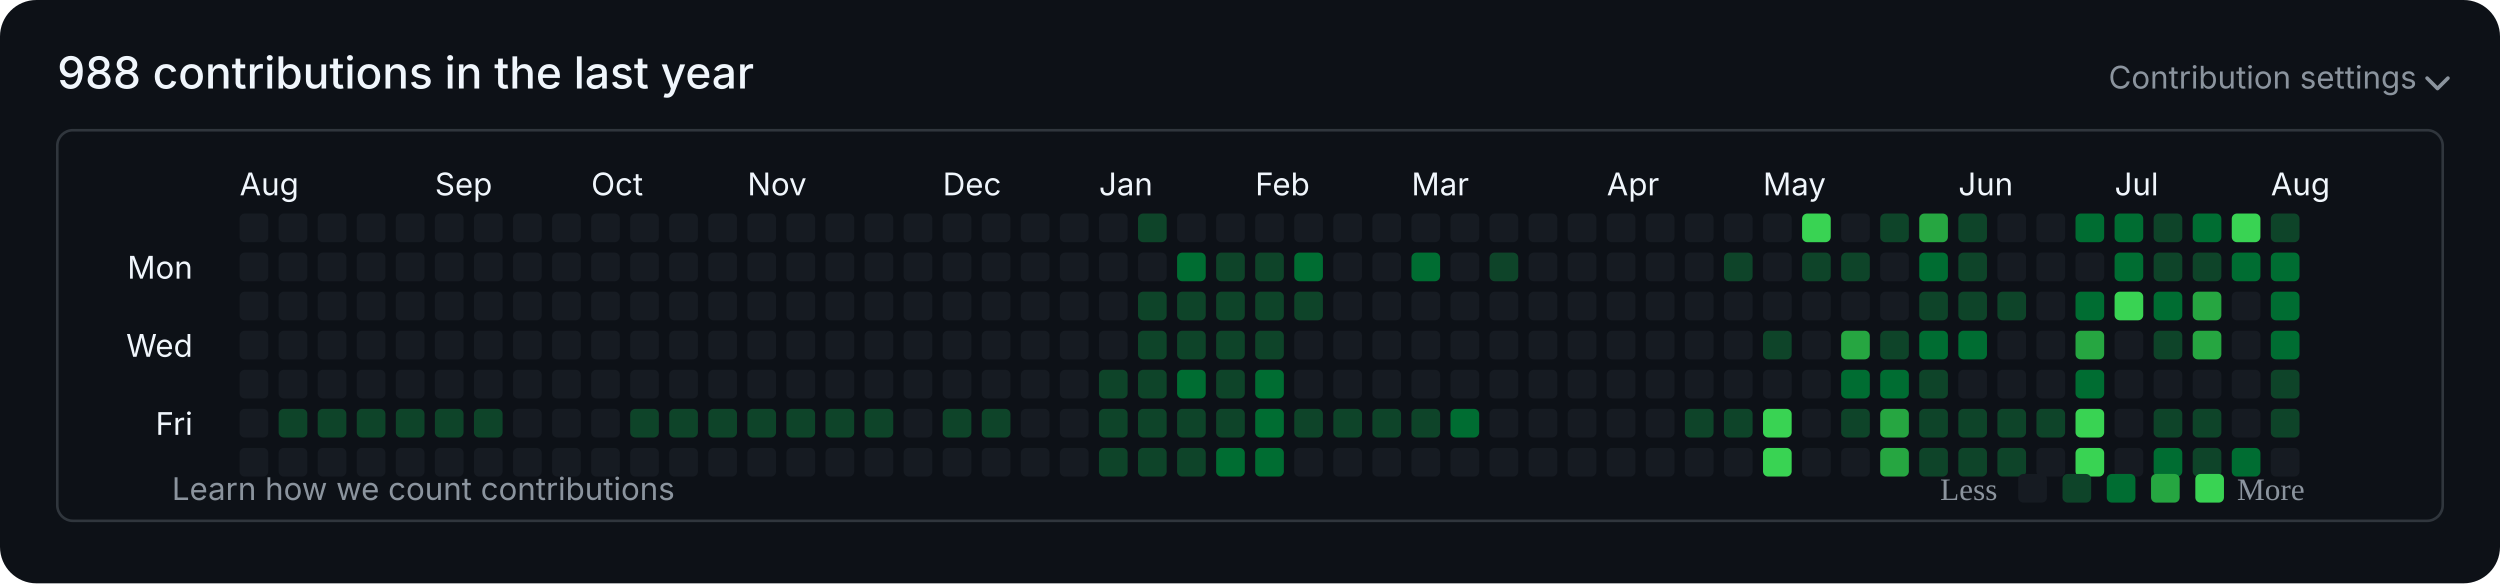
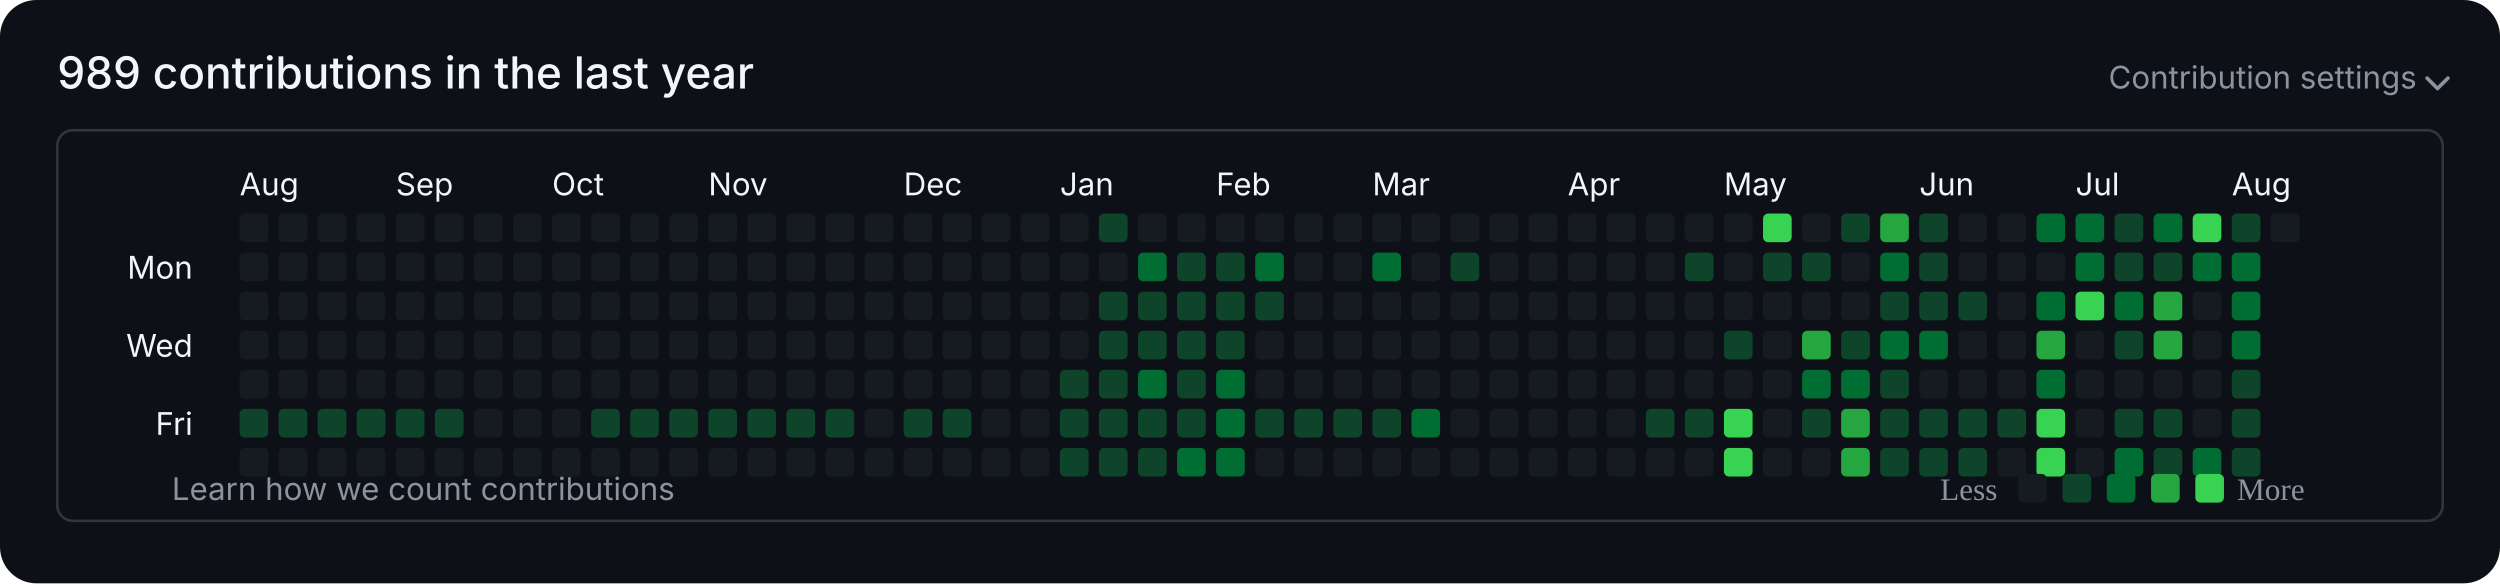
<svg xmlns="http://www.w3.org/2000/svg" width="1200" height="280" viewBox="0 0 960 224" fill="none" role="img" aria-label="AleksZyro GitHub contribution calendar">
  <style>
    .title { font: 500 17px -apple-system, BlinkMacSystemFont, 'Segoe UI', sans-serif; fill: #f0f6fc; }
    .month-label, .weekday-label, .legend, .hint { font: 400 12px -apple-system, BlinkMacSystemFont, 'Segoe UI', sans-serif; fill: #f0f6fc; }
    .hint, .legend-muted { fill: #8b949e; }
    .day-cell { shape-rendering: geometricPrecision; }
  </style>
  <rect width="960" height="224" rx="14" fill="#0d1117" />
-   <text x="22" y="34" class="title">988 contributions in the last year</text>
+   <text x="22" y="34" class="title">989 contributions in the last year</text>
  <text x="928" y="34" class="hint" text-anchor="end">Contribution settings</text>
  <path d="M 932 30 l 4 4 l 4 -4" stroke="#8b949e" stroke-width="1.4" fill="none" stroke-linecap="round" stroke-linejoin="round" />
  <rect x="22" y="50" width="916" height="150" rx="6" fill="none" stroke="#30363d" />
  <text x="92" y="75" class="month-label">Aug</text>
-   <text x="167" y="75" class="month-label">Sep</text>
-   <text x="227" y="75" class="month-label">Oct</text>
-   <text x="287" y="75" class="month-label">Nov</text>
-   <text x="362" y="75" class="month-label">Dec</text>
-   <text x="422" y="75" class="month-label">Jan</text>
-   <text x="482" y="75" class="month-label">Feb</text>
-   <text x="542" y="75" class="month-label">Mar</text>
-   <text x="617" y="75" class="month-label">Apr</text>
-   <text x="677" y="75" class="month-label">May</text>
-   <text x="752" y="75" class="month-label">Jun</text>
-   <text x="812" y="75" class="month-label">Jul</text>
-   <text x="872" y="75" class="month-label">Aug</text>
+   <text x="152" y="75" class="month-label">Sep</text>
+   <text x="212" y="75" class="month-label">Oct</text>
+   <text x="272" y="75" class="month-label">Nov</text>
+   <text x="347" y="75" class="month-label">Dec</text>
+   <text x="407" y="75" class="month-label">Jan</text>
+   <text x="467" y="75" class="month-label">Feb</text>
+   <text x="527" y="75" class="month-label">Mar</text>
+   <text x="602" y="75" class="month-label">Apr</text>
+   <text x="662" y="75" class="month-label">May</text>
+   <text x="737" y="75" class="month-label">Jun</text>
+   <text x="797" y="75" class="month-label">Jul</text>
+   <text x="857" y="75" class="month-label">Aug</text>
  <text x="74" y="107" class="weekday-label" text-anchor="end">Mon</text>
  <text x="74" y="137" class="weekday-label" text-anchor="end">Wed</text>
  <text x="74" y="167" class="weekday-label" text-anchor="end">Fri</text>
  <rect class="day-cell" x="92" y="82" width="11" height="11" rx="2" fill="#161b22" />
  <rect class="day-cell" x="92" y="97" width="11" height="11" rx="2" fill="#161b22" />
  <rect class="day-cell" x="92" y="112" width="11" height="11" rx="2" fill="#161b22" />
  <rect class="day-cell" x="92" y="127" width="11" height="11" rx="2" fill="#161b22" />
  <rect class="day-cell" x="92" y="142" width="11" height="11" rx="2" fill="#161b22" />
-   <rect class="day-cell" x="92" y="157" width="11" height="11" rx="2" fill="#161b22" />
+   <rect class="day-cell" x="92" y="157" width="11" height="11" rx="2" fill="#0e4429" />
  <rect class="day-cell" x="92" y="172" width="11" height="11" rx="2" fill="#161b22" />
  <rect class="day-cell" x="107" y="82" width="11" height="11" rx="2" fill="#161b22" />
  <rect class="day-cell" x="107" y="97" width="11" height="11" rx="2" fill="#161b22" />
  <rect class="day-cell" x="107" y="112" width="11" height="11" rx="2" fill="#161b22" />
  <rect class="day-cell" x="107" y="127" width="11" height="11" rx="2" fill="#161b22" />
  <rect class="day-cell" x="107" y="142" width="11" height="11" rx="2" fill="#161b22" />
  <rect class="day-cell" x="107" y="157" width="11" height="11" rx="2" fill="#0e4429" />
  <rect class="day-cell" x="107" y="172" width="11" height="11" rx="2" fill="#161b22" />
  <rect class="day-cell" x="122" y="82" width="11" height="11" rx="2" fill="#161b22" />
  <rect class="day-cell" x="122" y="97" width="11" height="11" rx="2" fill="#161b22" />
  <rect class="day-cell" x="122" y="112" width="11" height="11" rx="2" fill="#161b22" />
  <rect class="day-cell" x="122" y="127" width="11" height="11" rx="2" fill="#161b22" />
  <rect class="day-cell" x="122" y="142" width="11" height="11" rx="2" fill="#161b22" />
  <rect class="day-cell" x="122" y="157" width="11" height="11" rx="2" fill="#0e4429" />
  <rect class="day-cell" x="122" y="172" width="11" height="11" rx="2" fill="#161b22" />
  <rect class="day-cell" x="137" y="82" width="11" height="11" rx="2" fill="#161b22" />
  <rect class="day-cell" x="137" y="97" width="11" height="11" rx="2" fill="#161b22" />
  <rect class="day-cell" x="137" y="112" width="11" height="11" rx="2" fill="#161b22" />
  <rect class="day-cell" x="137" y="127" width="11" height="11" rx="2" fill="#161b22" />
  <rect class="day-cell" x="137" y="142" width="11" height="11" rx="2" fill="#161b22" />
  <rect class="day-cell" x="137" y="157" width="11" height="11" rx="2" fill="#0e4429" />
  <rect class="day-cell" x="137" y="172" width="11" height="11" rx="2" fill="#161b22" />
  <rect class="day-cell" x="152" y="82" width="11" height="11" rx="2" fill="#161b22" />
  <rect class="day-cell" x="152" y="97" width="11" height="11" rx="2" fill="#161b22" />
  <rect class="day-cell" x="152" y="112" width="11" height="11" rx="2" fill="#161b22" />
  <rect class="day-cell" x="152" y="127" width="11" height="11" rx="2" fill="#161b22" />
  <rect class="day-cell" x="152" y="142" width="11" height="11" rx="2" fill="#161b22" />
  <rect class="day-cell" x="152" y="157" width="11" height="11" rx="2" fill="#0e4429" />
  <rect class="day-cell" x="152" y="172" width="11" height="11" rx="2" fill="#161b22" />
  <rect class="day-cell" x="167" y="82" width="11" height="11" rx="2" fill="#161b22" />
  <rect class="day-cell" x="167" y="97" width="11" height="11" rx="2" fill="#161b22" />
  <rect class="day-cell" x="167" y="112" width="11" height="11" rx="2" fill="#161b22" />
  <rect class="day-cell" x="167" y="127" width="11" height="11" rx="2" fill="#161b22" />
  <rect class="day-cell" x="167" y="142" width="11" height="11" rx="2" fill="#161b22" />
  <rect class="day-cell" x="167" y="157" width="11" height="11" rx="2" fill="#0e4429" />
  <rect class="day-cell" x="167" y="172" width="11" height="11" rx="2" fill="#161b22" />
  <rect class="day-cell" x="182" y="82" width="11" height="11" rx="2" fill="#161b22" />
  <rect class="day-cell" x="182" y="97" width="11" height="11" rx="2" fill="#161b22" />
  <rect class="day-cell" x="182" y="112" width="11" height="11" rx="2" fill="#161b22" />
  <rect class="day-cell" x="182" y="127" width="11" height="11" rx="2" fill="#161b22" />
  <rect class="day-cell" x="182" y="142" width="11" height="11" rx="2" fill="#161b22" />
-   <rect class="day-cell" x="182" y="157" width="11" height="11" rx="2" fill="#0e4429" />
+   <rect class="day-cell" x="182" y="157" width="11" height="11" rx="2" fill="#161b22" />
  <rect class="day-cell" x="182" y="172" width="11" height="11" rx="2" fill="#161b22" />
  <rect class="day-cell" x="197" y="82" width="11" height="11" rx="2" fill="#161b22" />
  <rect class="day-cell" x="197" y="97" width="11" height="11" rx="2" fill="#161b22" />
  <rect class="day-cell" x="197" y="112" width="11" height="11" rx="2" fill="#161b22" />
  <rect class="day-cell" x="197" y="127" width="11" height="11" rx="2" fill="#161b22" />
  <rect class="day-cell" x="197" y="142" width="11" height="11" rx="2" fill="#161b22" />
  <rect class="day-cell" x="197" y="157" width="11" height="11" rx="2" fill="#161b22" />
  <rect class="day-cell" x="197" y="172" width="11" height="11" rx="2" fill="#161b22" />
  <rect class="day-cell" x="212" y="82" width="11" height="11" rx="2" fill="#161b22" />
  <rect class="day-cell" x="212" y="97" width="11" height="11" rx="2" fill="#161b22" />
  <rect class="day-cell" x="212" y="112" width="11" height="11" rx="2" fill="#161b22" />
  <rect class="day-cell" x="212" y="127" width="11" height="11" rx="2" fill="#161b22" />
  <rect class="day-cell" x="212" y="142" width="11" height="11" rx="2" fill="#161b22" />
  <rect class="day-cell" x="212" y="157" width="11" height="11" rx="2" fill="#161b22" />
  <rect class="day-cell" x="212" y="172" width="11" height="11" rx="2" fill="#161b22" />
  <rect class="day-cell" x="227" y="82" width="11" height="11" rx="2" fill="#161b22" />
  <rect class="day-cell" x="227" y="97" width="11" height="11" rx="2" fill="#161b22" />
  <rect class="day-cell" x="227" y="112" width="11" height="11" rx="2" fill="#161b22" />
  <rect class="day-cell" x="227" y="127" width="11" height="11" rx="2" fill="#161b22" />
  <rect class="day-cell" x="227" y="142" width="11" height="11" rx="2" fill="#161b22" />
-   <rect class="day-cell" x="227" y="157" width="11" height="11" rx="2" fill="#161b22" />
+   <rect class="day-cell" x="227" y="157" width="11" height="11" rx="2" fill="#0e4429" />
  <rect class="day-cell" x="227" y="172" width="11" height="11" rx="2" fill="#161b22" />
  <rect class="day-cell" x="242" y="82" width="11" height="11" rx="2" fill="#161b22" />
  <rect class="day-cell" x="242" y="97" width="11" height="11" rx="2" fill="#161b22" />
  <rect class="day-cell" x="242" y="112" width="11" height="11" rx="2" fill="#161b22" />
  <rect class="day-cell" x="242" y="127" width="11" height="11" rx="2" fill="#161b22" />
  <rect class="day-cell" x="242" y="142" width="11" height="11" rx="2" fill="#161b22" />
  <rect class="day-cell" x="242" y="157" width="11" height="11" rx="2" fill="#0e4429" />
  <rect class="day-cell" x="242" y="172" width="11" height="11" rx="2" fill="#161b22" />
  <rect class="day-cell" x="257" y="82" width="11" height="11" rx="2" fill="#161b22" />
  <rect class="day-cell" x="257" y="97" width="11" height="11" rx="2" fill="#161b22" />
  <rect class="day-cell" x="257" y="112" width="11" height="11" rx="2" fill="#161b22" />
  <rect class="day-cell" x="257" y="127" width="11" height="11" rx="2" fill="#161b22" />
  <rect class="day-cell" x="257" y="142" width="11" height="11" rx="2" fill="#161b22" />
  <rect class="day-cell" x="257" y="157" width="11" height="11" rx="2" fill="#0e4429" />
  <rect class="day-cell" x="257" y="172" width="11" height="11" rx="2" fill="#161b22" />
  <rect class="day-cell" x="272" y="82" width="11" height="11" rx="2" fill="#161b22" />
  <rect class="day-cell" x="272" y="97" width="11" height="11" rx="2" fill="#161b22" />
  <rect class="day-cell" x="272" y="112" width="11" height="11" rx="2" fill="#161b22" />
  <rect class="day-cell" x="272" y="127" width="11" height="11" rx="2" fill="#161b22" />
  <rect class="day-cell" x="272" y="142" width="11" height="11" rx="2" fill="#161b22" />
  <rect class="day-cell" x="272" y="157" width="11" height="11" rx="2" fill="#0e4429" />
  <rect class="day-cell" x="272" y="172" width="11" height="11" rx="2" fill="#161b22" />
  <rect class="day-cell" x="287" y="82" width="11" height="11" rx="2" fill="#161b22" />
  <rect class="day-cell" x="287" y="97" width="11" height="11" rx="2" fill="#161b22" />
  <rect class="day-cell" x="287" y="112" width="11" height="11" rx="2" fill="#161b22" />
  <rect class="day-cell" x="287" y="127" width="11" height="11" rx="2" fill="#161b22" />
  <rect class="day-cell" x="287" y="142" width="11" height="11" rx="2" fill="#161b22" />
  <rect class="day-cell" x="287" y="157" width="11" height="11" rx="2" fill="#0e4429" />
  <rect class="day-cell" x="287" y="172" width="11" height="11" rx="2" fill="#161b22" />
  <rect class="day-cell" x="302" y="82" width="11" height="11" rx="2" fill="#161b22" />
  <rect class="day-cell" x="302" y="97" width="11" height="11" rx="2" fill="#161b22" />
  <rect class="day-cell" x="302" y="112" width="11" height="11" rx="2" fill="#161b22" />
  <rect class="day-cell" x="302" y="127" width="11" height="11" rx="2" fill="#161b22" />
  <rect class="day-cell" x="302" y="142" width="11" height="11" rx="2" fill="#161b22" />
  <rect class="day-cell" x="302" y="157" width="11" height="11" rx="2" fill="#0e4429" />
  <rect class="day-cell" x="302" y="172" width="11" height="11" rx="2" fill="#161b22" />
  <rect class="day-cell" x="317" y="82" width="11" height="11" rx="2" fill="#161b22" />
  <rect class="day-cell" x="317" y="97" width="11" height="11" rx="2" fill="#161b22" />
  <rect class="day-cell" x="317" y="112" width="11" height="11" rx="2" fill="#161b22" />
  <rect class="day-cell" x="317" y="127" width="11" height="11" rx="2" fill="#161b22" />
  <rect class="day-cell" x="317" y="142" width="11" height="11" rx="2" fill="#161b22" />
  <rect class="day-cell" x="317" y="157" width="11" height="11" rx="2" fill="#0e4429" />
  <rect class="day-cell" x="317" y="172" width="11" height="11" rx="2" fill="#161b22" />
  <rect class="day-cell" x="332" y="82" width="11" height="11" rx="2" fill="#161b22" />
  <rect class="day-cell" x="332" y="97" width="11" height="11" rx="2" fill="#161b22" />
  <rect class="day-cell" x="332" y="112" width="11" height="11" rx="2" fill="#161b22" />
  <rect class="day-cell" x="332" y="127" width="11" height="11" rx="2" fill="#161b22" />
  <rect class="day-cell" x="332" y="142" width="11" height="11" rx="2" fill="#161b22" />
-   <rect class="day-cell" x="332" y="157" width="11" height="11" rx="2" fill="#0e4429" />
+   <rect class="day-cell" x="332" y="157" width="11" height="11" rx="2" fill="#161b22" />
  <rect class="day-cell" x="332" y="172" width="11" height="11" rx="2" fill="#161b22" />
  <rect class="day-cell" x="347" y="82" width="11" height="11" rx="2" fill="#161b22" />
  <rect class="day-cell" x="347" y="97" width="11" height="11" rx="2" fill="#161b22" />
  <rect class="day-cell" x="347" y="112" width="11" height="11" rx="2" fill="#161b22" />
  <rect class="day-cell" x="347" y="127" width="11" height="11" rx="2" fill="#161b22" />
  <rect class="day-cell" x="347" y="142" width="11" height="11" rx="2" fill="#161b22" />
-   <rect class="day-cell" x="347" y="157" width="11" height="11" rx="2" fill="#161b22" />
+   <rect class="day-cell" x="347" y="157" width="11" height="11" rx="2" fill="#0e4429" />
  <rect class="day-cell" x="347" y="172" width="11" height="11" rx="2" fill="#161b22" />
  <rect class="day-cell" x="362" y="82" width="11" height="11" rx="2" fill="#161b22" />
  <rect class="day-cell" x="362" y="97" width="11" height="11" rx="2" fill="#161b22" />
  <rect class="day-cell" x="362" y="112" width="11" height="11" rx="2" fill="#161b22" />
  <rect class="day-cell" x="362" y="127" width="11" height="11" rx="2" fill="#161b22" />
  <rect class="day-cell" x="362" y="142" width="11" height="11" rx="2" fill="#161b22" />
  <rect class="day-cell" x="362" y="157" width="11" height="11" rx="2" fill="#0e4429" />
  <rect class="day-cell" x="362" y="172" width="11" height="11" rx="2" fill="#161b22" />
  <rect class="day-cell" x="377" y="82" width="11" height="11" rx="2" fill="#161b22" />
  <rect class="day-cell" x="377" y="97" width="11" height="11" rx="2" fill="#161b22" />
  <rect class="day-cell" x="377" y="112" width="11" height="11" rx="2" fill="#161b22" />
  <rect class="day-cell" x="377" y="127" width="11" height="11" rx="2" fill="#161b22" />
  <rect class="day-cell" x="377" y="142" width="11" height="11" rx="2" fill="#161b22" />
-   <rect class="day-cell" x="377" y="157" width="11" height="11" rx="2" fill="#0e4429" />
+   <rect class="day-cell" x="377" y="157" width="11" height="11" rx="2" fill="#161b22" />
  <rect class="day-cell" x="377" y="172" width="11" height="11" rx="2" fill="#161b22" />
  <rect class="day-cell" x="392" y="82" width="11" height="11" rx="2" fill="#161b22" />
  <rect class="day-cell" x="392" y="97" width="11" height="11" rx="2" fill="#161b22" />
  <rect class="day-cell" x="392" y="112" width="11" height="11" rx="2" fill="#161b22" />
  <rect class="day-cell" x="392" y="127" width="11" height="11" rx="2" fill="#161b22" />
  <rect class="day-cell" x="392" y="142" width="11" height="11" rx="2" fill="#161b22" />
  <rect class="day-cell" x="392" y="157" width="11" height="11" rx="2" fill="#161b22" />
  <rect class="day-cell" x="392" y="172" width="11" height="11" rx="2" fill="#161b22" />
  <rect class="day-cell" x="407" y="82" width="11" height="11" rx="2" fill="#161b22" />
  <rect class="day-cell" x="407" y="97" width="11" height="11" rx="2" fill="#161b22" />
  <rect class="day-cell" x="407" y="112" width="11" height="11" rx="2" fill="#161b22" />
  <rect class="day-cell" x="407" y="127" width="11" height="11" rx="2" fill="#161b22" />
-   <rect class="day-cell" x="407" y="142" width="11" height="11" rx="2" fill="#161b22" />
-   <rect class="day-cell" x="407" y="157" width="11" height="11" rx="2" fill="#161b22" />
-   <rect class="day-cell" x="407" y="172" width="11" height="11" rx="2" fill="#161b22" />
-   <rect class="day-cell" x="422" y="82" width="11" height="11" rx="2" fill="#161b22" />
+   <rect class="day-cell" x="407" y="142" width="11" height="11" rx="2" fill="#0e4429" />
+   <rect class="day-cell" x="407" y="157" width="11" height="11" rx="2" fill="#0e4429" />
+   <rect class="day-cell" x="407" y="172" width="11" height="11" rx="2" fill="#0e4429" />
+   <rect class="day-cell" x="422" y="82" width="11" height="11" rx="2" fill="#0e4429" />
  <rect class="day-cell" x="422" y="97" width="11" height="11" rx="2" fill="#161b22" />
-   <rect class="day-cell" x="422" y="112" width="11" height="11" rx="2" fill="#161b22" />
-   <rect class="day-cell" x="422" y="127" width="11" height="11" rx="2" fill="#161b22" />
+   <rect class="day-cell" x="422" y="112" width="11" height="11" rx="2" fill="#0e4429" />
+   <rect class="day-cell" x="422" y="127" width="11" height="11" rx="2" fill="#0e4429" />
  <rect class="day-cell" x="422" y="142" width="11" height="11" rx="2" fill="#0e4429" />
  <rect class="day-cell" x="422" y="157" width="11" height="11" rx="2" fill="#0e4429" />
  <rect class="day-cell" x="422" y="172" width="11" height="11" rx="2" fill="#0e4429" />
-   <rect class="day-cell" x="437" y="82" width="11" height="11" rx="2" fill="#0e4429" />
-   <rect class="day-cell" x="437" y="97" width="11" height="11" rx="2" fill="#161b22" />
+   <rect class="day-cell" x="437" y="82" width="11" height="11" rx="2" fill="#161b22" />
+   <rect class="day-cell" x="437" y="97" width="11" height="11" rx="2" fill="#006d32" />
  <rect class="day-cell" x="437" y="112" width="11" height="11" rx="2" fill="#0e4429" />
  <rect class="day-cell" x="437" y="127" width="11" height="11" rx="2" fill="#0e4429" />
-   <rect class="day-cell" x="437" y="142" width="11" height="11" rx="2" fill="#0e4429" />
+   <rect class="day-cell" x="437" y="142" width="11" height="11" rx="2" fill="#006d32" />
  <rect class="day-cell" x="437" y="157" width="11" height="11" rx="2" fill="#0e4429" />
  <rect class="day-cell" x="437" y="172" width="11" height="11" rx="2" fill="#0e4429" />
  <rect class="day-cell" x="452" y="82" width="11" height="11" rx="2" fill="#161b22" />
-   <rect class="day-cell" x="452" y="97" width="11" height="11" rx="2" fill="#006d32" />
+   <rect class="day-cell" x="452" y="97" width="11" height="11" rx="2" fill="#0e4429" />
  <rect class="day-cell" x="452" y="112" width="11" height="11" rx="2" fill="#0e4429" />
  <rect class="day-cell" x="452" y="127" width="11" height="11" rx="2" fill="#0e4429" />
-   <rect class="day-cell" x="452" y="142" width="11" height="11" rx="2" fill="#006d32" />
+   <rect class="day-cell" x="452" y="142" width="11" height="11" rx="2" fill="#0e4429" />
  <rect class="day-cell" x="452" y="157" width="11" height="11" rx="2" fill="#0e4429" />
-   <rect class="day-cell" x="452" y="172" width="11" height="11" rx="2" fill="#0e4429" />
+   <rect class="day-cell" x="452" y="172" width="11" height="11" rx="2" fill="#006d32" />
  <rect class="day-cell" x="467" y="82" width="11" height="11" rx="2" fill="#161b22" />
  <rect class="day-cell" x="467" y="97" width="11" height="11" rx="2" fill="#0e4429" />
  <rect class="day-cell" x="467" y="112" width="11" height="11" rx="2" fill="#0e4429" />
  <rect class="day-cell" x="467" y="127" width="11" height="11" rx="2" fill="#0e4429" />
-   <rect class="day-cell" x="467" y="142" width="11" height="11" rx="2" fill="#0e4429" />
-   <rect class="day-cell" x="467" y="157" width="11" height="11" rx="2" fill="#0e4429" />
+   <rect class="day-cell" x="467" y="142" width="11" height="11" rx="2" fill="#006d32" />
+   <rect class="day-cell" x="467" y="157" width="11" height="11" rx="2" fill="#006d32" />
  <rect class="day-cell" x="467" y="172" width="11" height="11" rx="2" fill="#006d32" />
  <rect class="day-cell" x="482" y="82" width="11" height="11" rx="2" fill="#161b22" />
-   <rect class="day-cell" x="482" y="97" width="11" height="11" rx="2" fill="#0e4429" />
+   <rect class="day-cell" x="482" y="97" width="11" height="11" rx="2" fill="#006d32" />
  <rect class="day-cell" x="482" y="112" width="11" height="11" rx="2" fill="#0e4429" />
-   <rect class="day-cell" x="482" y="127" width="11" height="11" rx="2" fill="#0e4429" />
-   <rect class="day-cell" x="482" y="142" width="11" height="11" rx="2" fill="#006d32" />
-   <rect class="day-cell" x="482" y="157" width="11" height="11" rx="2" fill="#006d32" />
-   <rect class="day-cell" x="482" y="172" width="11" height="11" rx="2" fill="#006d32" />
+   <rect class="day-cell" x="482" y="127" width="11" height="11" rx="2" fill="#161b22" />
+   <rect class="day-cell" x="482" y="142" width="11" height="11" rx="2" fill="#161b22" />
+   <rect class="day-cell" x="482" y="157" width="11" height="11" rx="2" fill="#0e4429" />
+   <rect class="day-cell" x="482" y="172" width="11" height="11" rx="2" fill="#161b22" />
  <rect class="day-cell" x="497" y="82" width="11" height="11" rx="2" fill="#161b22" />
-   <rect class="day-cell" x="497" y="97" width="11" height="11" rx="2" fill="#006d32" />
-   <rect class="day-cell" x="497" y="112" width="11" height="11" rx="2" fill="#0e4429" />
+   <rect class="day-cell" x="497" y="97" width="11" height="11" rx="2" fill="#161b22" />
+   <rect class="day-cell" x="497" y="112" width="11" height="11" rx="2" fill="#161b22" />
  <rect class="day-cell" x="497" y="127" width="11" height="11" rx="2" fill="#161b22" />
  <rect class="day-cell" x="497" y="142" width="11" height="11" rx="2" fill="#161b22" />
  <rect class="day-cell" x="497" y="157" width="11" height="11" rx="2" fill="#0e4429" />
  <rect class="day-cell" x="497" y="172" width="11" height="11" rx="2" fill="#161b22" />
  <rect class="day-cell" x="512" y="82" width="11" height="11" rx="2" fill="#161b22" />
  <rect class="day-cell" x="512" y="97" width="11" height="11" rx="2" fill="#161b22" />
  <rect class="day-cell" x="512" y="112" width="11" height="11" rx="2" fill="#161b22" />
  <rect class="day-cell" x="512" y="127" width="11" height="11" rx="2" fill="#161b22" />
  <rect class="day-cell" x="512" y="142" width="11" height="11" rx="2" fill="#161b22" />
  <rect class="day-cell" x="512" y="157" width="11" height="11" rx="2" fill="#0e4429" />
  <rect class="day-cell" x="512" y="172" width="11" height="11" rx="2" fill="#161b22" />
  <rect class="day-cell" x="527" y="82" width="11" height="11" rx="2" fill="#161b22" />
-   <rect class="day-cell" x="527" y="97" width="11" height="11" rx="2" fill="#161b22" />
+   <rect class="day-cell" x="527" y="97" width="11" height="11" rx="2" fill="#006d32" />
  <rect class="day-cell" x="527" y="112" width="11" height="11" rx="2" fill="#161b22" />
  <rect class="day-cell" x="527" y="127" width="11" height="11" rx="2" fill="#161b22" />
  <rect class="day-cell" x="527" y="142" width="11" height="11" rx="2" fill="#161b22" />
  <rect class="day-cell" x="527" y="157" width="11" height="11" rx="2" fill="#0e4429" />
  <rect class="day-cell" x="527" y="172" width="11" height="11" rx="2" fill="#161b22" />
  <rect class="day-cell" x="542" y="82" width="11" height="11" rx="2" fill="#161b22" />
-   <rect class="day-cell" x="542" y="97" width="11" height="11" rx="2" fill="#006d32" />
+   <rect class="day-cell" x="542" y="97" width="11" height="11" rx="2" fill="#161b22" />
  <rect class="day-cell" x="542" y="112" width="11" height="11" rx="2" fill="#161b22" />
  <rect class="day-cell" x="542" y="127" width="11" height="11" rx="2" fill="#161b22" />
  <rect class="day-cell" x="542" y="142" width="11" height="11" rx="2" fill="#161b22" />
-   <rect class="day-cell" x="542" y="157" width="11" height="11" rx="2" fill="#0e4429" />
+   <rect class="day-cell" x="542" y="157" width="11" height="11" rx="2" fill="#006d32" />
  <rect class="day-cell" x="542" y="172" width="11" height="11" rx="2" fill="#161b22" />
  <rect class="day-cell" x="557" y="82" width="11" height="11" rx="2" fill="#161b22" />
-   <rect class="day-cell" x="557" y="97" width="11" height="11" rx="2" fill="#161b22" />
+   <rect class="day-cell" x="557" y="97" width="11" height="11" rx="2" fill="#0e4429" />
  <rect class="day-cell" x="557" y="112" width="11" height="11" rx="2" fill="#161b22" />
  <rect class="day-cell" x="557" y="127" width="11" height="11" rx="2" fill="#161b22" />
  <rect class="day-cell" x="557" y="142" width="11" height="11" rx="2" fill="#161b22" />
-   <rect class="day-cell" x="557" y="157" width="11" height="11" rx="2" fill="#006d32" />
+   <rect class="day-cell" x="557" y="157" width="11" height="11" rx="2" fill="#161b22" />
  <rect class="day-cell" x="557" y="172" width="11" height="11" rx="2" fill="#161b22" />
  <rect class="day-cell" x="572" y="82" width="11" height="11" rx="2" fill="#161b22" />
-   <rect class="day-cell" x="572" y="97" width="11" height="11" rx="2" fill="#0e4429" />
+   <rect class="day-cell" x="572" y="97" width="11" height="11" rx="2" fill="#161b22" />
  <rect class="day-cell" x="572" y="112" width="11" height="11" rx="2" fill="#161b22" />
  <rect class="day-cell" x="572" y="127" width="11" height="11" rx="2" fill="#161b22" />
  <rect class="day-cell" x="572" y="142" width="11" height="11" rx="2" fill="#161b22" />
  <rect class="day-cell" x="572" y="157" width="11" height="11" rx="2" fill="#161b22" />
  <rect class="day-cell" x="572" y="172" width="11" height="11" rx="2" fill="#161b22" />
  <rect class="day-cell" x="587" y="82" width="11" height="11" rx="2" fill="#161b22" />
  <rect class="day-cell" x="587" y="97" width="11" height="11" rx="2" fill="#161b22" />
  <rect class="day-cell" x="587" y="112" width="11" height="11" rx="2" fill="#161b22" />
  <rect class="day-cell" x="587" y="127" width="11" height="11" rx="2" fill="#161b22" />
  <rect class="day-cell" x="587" y="142" width="11" height="11" rx="2" fill="#161b22" />
  <rect class="day-cell" x="587" y="157" width="11" height="11" rx="2" fill="#161b22" />
  <rect class="day-cell" x="587" y="172" width="11" height="11" rx="2" fill="#161b22" />
  <rect class="day-cell" x="602" y="82" width="11" height="11" rx="2" fill="#161b22" />
  <rect class="day-cell" x="602" y="97" width="11" height="11" rx="2" fill="#161b22" />
  <rect class="day-cell" x="602" y="112" width="11" height="11" rx="2" fill="#161b22" />
  <rect class="day-cell" x="602" y="127" width="11" height="11" rx="2" fill="#161b22" />
  <rect class="day-cell" x="602" y="142" width="11" height="11" rx="2" fill="#161b22" />
  <rect class="day-cell" x="602" y="157" width="11" height="11" rx="2" fill="#161b22" />
  <rect class="day-cell" x="602" y="172" width="11" height="11" rx="2" fill="#161b22" />
  <rect class="day-cell" x="617" y="82" width="11" height="11" rx="2" fill="#161b22" />
  <rect class="day-cell" x="617" y="97" width="11" height="11" rx="2" fill="#161b22" />
  <rect class="day-cell" x="617" y="112" width="11" height="11" rx="2" fill="#161b22" />
  <rect class="day-cell" x="617" y="127" width="11" height="11" rx="2" fill="#161b22" />
  <rect class="day-cell" x="617" y="142" width="11" height="11" rx="2" fill="#161b22" />
  <rect class="day-cell" x="617" y="157" width="11" height="11" rx="2" fill="#161b22" />
  <rect class="day-cell" x="617" y="172" width="11" height="11" rx="2" fill="#161b22" />
  <rect class="day-cell" x="632" y="82" width="11" height="11" rx="2" fill="#161b22" />
  <rect class="day-cell" x="632" y="97" width="11" height="11" rx="2" fill="#161b22" />
  <rect class="day-cell" x="632" y="112" width="11" height="11" rx="2" fill="#161b22" />
  <rect class="day-cell" x="632" y="127" width="11" height="11" rx="2" fill="#161b22" />
  <rect class="day-cell" x="632" y="142" width="11" height="11" rx="2" fill="#161b22" />
-   <rect class="day-cell" x="632" y="157" width="11" height="11" rx="2" fill="#161b22" />
+   <rect class="day-cell" x="632" y="157" width="11" height="11" rx="2" fill="#0e4429" />
  <rect class="day-cell" x="632" y="172" width="11" height="11" rx="2" fill="#161b22" />
  <rect class="day-cell" x="647" y="82" width="11" height="11" rx="2" fill="#161b22" />
-   <rect class="day-cell" x="647" y="97" width="11" height="11" rx="2" fill="#161b22" />
+   <rect class="day-cell" x="647" y="97" width="11" height="11" rx="2" fill="#0e4429" />
  <rect class="day-cell" x="647" y="112" width="11" height="11" rx="2" fill="#161b22" />
  <rect class="day-cell" x="647" y="127" width="11" height="11" rx="2" fill="#161b22" />
  <rect class="day-cell" x="647" y="142" width="11" height="11" rx="2" fill="#161b22" />
  <rect class="day-cell" x="647" y="157" width="11" height="11" rx="2" fill="#0e4429" />
  <rect class="day-cell" x="647" y="172" width="11" height="11" rx="2" fill="#161b22" />
  <rect class="day-cell" x="662" y="82" width="11" height="11" rx="2" fill="#161b22" />
-   <rect class="day-cell" x="662" y="97" width="11" height="11" rx="2" fill="#0e4429" />
+   <rect class="day-cell" x="662" y="97" width="11" height="11" rx="2" fill="#161b22" />
  <rect class="day-cell" x="662" y="112" width="11" height="11" rx="2" fill="#161b22" />
-   <rect class="day-cell" x="662" y="127" width="11" height="11" rx="2" fill="#161b22" />
+   <rect class="day-cell" x="662" y="127" width="11" height="11" rx="2" fill="#0e4429" />
  <rect class="day-cell" x="662" y="142" width="11" height="11" rx="2" fill="#161b22" />
-   <rect class="day-cell" x="662" y="157" width="11" height="11" rx="2" fill="#0e4429" />
-   <rect class="day-cell" x="662" y="172" width="11" height="11" rx="2" fill="#161b22" />
-   <rect class="day-cell" x="677" y="82" width="11" height="11" rx="2" fill="#161b22" />
-   <rect class="day-cell" x="677" y="97" width="11" height="11" rx="2" fill="#161b22" />
+   <rect class="day-cell" x="662" y="157" width="11" height="11" rx="2" fill="#39d353" />
+   <rect class="day-cell" x="662" y="172" width="11" height="11" rx="2" fill="#39d353" />
+   <rect class="day-cell" x="677" y="82" width="11" height="11" rx="2" fill="#39d353" />
+   <rect class="day-cell" x="677" y="97" width="11" height="11" rx="2" fill="#0e4429" />
  <rect class="day-cell" x="677" y="112" width="11" height="11" rx="2" fill="#161b22" />
-   <rect class="day-cell" x="677" y="127" width="11" height="11" rx="2" fill="#0e4429" />
+   <rect class="day-cell" x="677" y="127" width="11" height="11" rx="2" fill="#161b22" />
  <rect class="day-cell" x="677" y="142" width="11" height="11" rx="2" fill="#161b22" />
-   <rect class="day-cell" x="677" y="157" width="11" height="11" rx="2" fill="#39d353" />
-   <rect class="day-cell" x="677" y="172" width="11" height="11" rx="2" fill="#39d353" />
-   <rect class="day-cell" x="692" y="82" width="11" height="11" rx="2" fill="#39d353" />
+   <rect class="day-cell" x="677" y="157" width="11" height="11" rx="2" fill="#161b22" />
+   <rect class="day-cell" x="677" y="172" width="11" height="11" rx="2" fill="#161b22" />
+   <rect class="day-cell" x="692" y="82" width="11" height="11" rx="2" fill="#161b22" />
  <rect class="day-cell" x="692" y="97" width="11" height="11" rx="2" fill="#0e4429" />
  <rect class="day-cell" x="692" y="112" width="11" height="11" rx="2" fill="#161b22" />
-   <rect class="day-cell" x="692" y="127" width="11" height="11" rx="2" fill="#161b22" />
-   <rect class="day-cell" x="692" y="142" width="11" height="11" rx="2" fill="#161b22" />
-   <rect class="day-cell" x="692" y="157" width="11" height="11" rx="2" fill="#161b22" />
+   <rect class="day-cell" x="692" y="127" width="11" height="11" rx="2" fill="#26a641" />
+   <rect class="day-cell" x="692" y="142" width="11" height="11" rx="2" fill="#006d32" />
+   <rect class="day-cell" x="692" y="157" width="11" height="11" rx="2" fill="#0e4429" />
  <rect class="day-cell" x="692" y="172" width="11" height="11" rx="2" fill="#161b22" />
-   <rect class="day-cell" x="707" y="82" width="11" height="11" rx="2" fill="#161b22" />
-   <rect class="day-cell" x="707" y="97" width="11" height="11" rx="2" fill="#0e4429" />
+   <rect class="day-cell" x="707" y="82" width="11" height="11" rx="2" fill="#0e4429" />
+   <rect class="day-cell" x="707" y="97" width="11" height="11" rx="2" fill="#161b22" />
  <rect class="day-cell" x="707" y="112" width="11" height="11" rx="2" fill="#161b22" />
-   <rect class="day-cell" x="707" y="127" width="11" height="11" rx="2" fill="#26a641" />
+   <rect class="day-cell" x="707" y="127" width="11" height="11" rx="2" fill="#0e4429" />
  <rect class="day-cell" x="707" y="142" width="11" height="11" rx="2" fill="#006d32" />
-   <rect class="day-cell" x="707" y="157" width="11" height="11" rx="2" fill="#0e4429" />
-   <rect class="day-cell" x="707" y="172" width="11" height="11" rx="2" fill="#161b22" />
-   <rect class="day-cell" x="722" y="82" width="11" height="11" rx="2" fill="#0e4429" />
-   <rect class="day-cell" x="722" y="97" width="11" height="11" rx="2" fill="#161b22" />
-   <rect class="day-cell" x="722" y="112" width="11" height="11" rx="2" fill="#161b22" />
-   <rect class="day-cell" x="722" y="127" width="11" height="11" rx="2" fill="#0e4429" />
-   <rect class="day-cell" x="722" y="142" width="11" height="11" rx="2" fill="#006d32" />
-   <rect class="day-cell" x="722" y="157" width="11" height="11" rx="2" fill="#26a641" />
-   <rect class="day-cell" x="722" y="172" width="11" height="11" rx="2" fill="#26a641" />
-   <rect class="day-cell" x="737" y="82" width="11" height="11" rx="2" fill="#26a641" />
-   <rect class="day-cell" x="737" y="97" width="11" height="11" rx="2" fill="#006d32" />
+   <rect class="day-cell" x="707" y="157" width="11" height="11" rx="2" fill="#26a641" />
+   <rect class="day-cell" x="707" y="172" width="11" height="11" rx="2" fill="#26a641" />
+   <rect class="day-cell" x="722" y="82" width="11" height="11" rx="2" fill="#26a641" />
+   <rect class="day-cell" x="722" y="97" width="11" height="11" rx="2" fill="#006d32" />
+   <rect class="day-cell" x="722" y="112" width="11" height="11" rx="2" fill="#0e4429" />
+   <rect class="day-cell" x="722" y="127" width="11" height="11" rx="2" fill="#006d32" />
+   <rect class="day-cell" x="722" y="142" width="11" height="11" rx="2" fill="#0e4429" />
+   <rect class="day-cell" x="722" y="157" width="11" height="11" rx="2" fill="#0e4429" />
+   <rect class="day-cell" x="722" y="172" width="11" height="11" rx="2" fill="#0e4429" />
+   <rect class="day-cell" x="737" y="82" width="11" height="11" rx="2" fill="#0e4429" />
+   <rect class="day-cell" x="737" y="97" width="11" height="11" rx="2" fill="#0e4429" />
  <rect class="day-cell" x="737" y="112" width="11" height="11" rx="2" fill="#0e4429" />
  <rect class="day-cell" x="737" y="127" width="11" height="11" rx="2" fill="#006d32" />
-   <rect class="day-cell" x="737" y="142" width="11" height="11" rx="2" fill="#0e4429" />
+   <rect class="day-cell" x="737" y="142" width="11" height="11" rx="2" fill="#161b22" />
  <rect class="day-cell" x="737" y="157" width="11" height="11" rx="2" fill="#0e4429" />
  <rect class="day-cell" x="737" y="172" width="11" height="11" rx="2" fill="#0e4429" />
-   <rect class="day-cell" x="752" y="82" width="11" height="11" rx="2" fill="#0e4429" />
-   <rect class="day-cell" x="752" y="97" width="11" height="11" rx="2" fill="#0e4429" />
+   <rect class="day-cell" x="752" y="82" width="11" height="11" rx="2" fill="#161b22" />
+   <rect class="day-cell" x="752" y="97" width="11" height="11" rx="2" fill="#161b22" />
  <rect class="day-cell" x="752" y="112" width="11" height="11" rx="2" fill="#0e4429" />
-   <rect class="day-cell" x="752" y="127" width="11" height="11" rx="2" fill="#006d32" />
+   <rect class="day-cell" x="752" y="127" width="11" height="11" rx="2" fill="#161b22" />
  <rect class="day-cell" x="752" y="142" width="11" height="11" rx="2" fill="#161b22" />
  <rect class="day-cell" x="752" y="157" width="11" height="11" rx="2" fill="#0e4429" />
  <rect class="day-cell" x="752" y="172" width="11" height="11" rx="2" fill="#0e4429" />
  <rect class="day-cell" x="767" y="82" width="11" height="11" rx="2" fill="#161b22" />
  <rect class="day-cell" x="767" y="97" width="11" height="11" rx="2" fill="#161b22" />
-   <rect class="day-cell" x="767" y="112" width="11" height="11" rx="2" fill="#0e4429" />
+   <rect class="day-cell" x="767" y="112" width="11" height="11" rx="2" fill="#161b22" />
  <rect class="day-cell" x="767" y="127" width="11" height="11" rx="2" fill="#161b22" />
  <rect class="day-cell" x="767" y="142" width="11" height="11" rx="2" fill="#161b22" />
  <rect class="day-cell" x="767" y="157" width="11" height="11" rx="2" fill="#0e4429" />
-   <rect class="day-cell" x="767" y="172" width="11" height="11" rx="2" fill="#0e4429" />
-   <rect class="day-cell" x="782" y="82" width="11" height="11" rx="2" fill="#161b22" />
+   <rect class="day-cell" x="767" y="172" width="11" height="11" rx="2" fill="#161b22" />
+   <rect class="day-cell" x="782" y="82" width="11" height="11" rx="2" fill="#006d32" />
  <rect class="day-cell" x="782" y="97" width="11" height="11" rx="2" fill="#161b22" />
-   <rect class="day-cell" x="782" y="112" width="11" height="11" rx="2" fill="#161b22" />
-   <rect class="day-cell" x="782" y="127" width="11" height="11" rx="2" fill="#161b22" />
-   <rect class="day-cell" x="782" y="142" width="11" height="11" rx="2" fill="#161b22" />
-   <rect class="day-cell" x="782" y="157" width="11" height="11" rx="2" fill="#0e4429" />
-   <rect class="day-cell" x="782" y="172" width="11" height="11" rx="2" fill="#161b22" />
+   <rect class="day-cell" x="782" y="112" width="11" height="11" rx="2" fill="#006d32" />
+   <rect class="day-cell" x="782" y="127" width="11" height="11" rx="2" fill="#26a641" />
+   <rect class="day-cell" x="782" y="142" width="11" height="11" rx="2" fill="#006d32" />
+   <rect class="day-cell" x="782" y="157" width="11" height="11" rx="2" fill="#39d353" />
+   <rect class="day-cell" x="782" y="172" width="11" height="11" rx="2" fill="#39d353" />
  <rect class="day-cell" x="797" y="82" width="11" height="11" rx="2" fill="#006d32" />
-   <rect class="day-cell" x="797" y="97" width="11" height="11" rx="2" fill="#161b22" />
-   <rect class="day-cell" x="797" y="112" width="11" height="11" rx="2" fill="#006d32" />
-   <rect class="day-cell" x="797" y="127" width="11" height="11" rx="2" fill="#26a641" />
-   <rect class="day-cell" x="797" y="142" width="11" height="11" rx="2" fill="#006d32" />
-   <rect class="day-cell" x="797" y="157" width="11" height="11" rx="2" fill="#39d353" />
-   <rect class="day-cell" x="797" y="172" width="11" height="11" rx="2" fill="#39d353" />
-   <rect class="day-cell" x="812" y="82" width="11" height="11" rx="2" fill="#006d32" />
-   <rect class="day-cell" x="812" y="97" width="11" height="11" rx="2" fill="#006d32" />
-   <rect class="day-cell" x="812" y="112" width="11" height="11" rx="2" fill="#39d353" />
-   <rect class="day-cell" x="812" y="127" width="11" height="11" rx="2" fill="#161b22" />
+   <rect class="day-cell" x="797" y="97" width="11" height="11" rx="2" fill="#006d32" />
+   <rect class="day-cell" x="797" y="112" width="11" height="11" rx="2" fill="#39d353" />
+   <rect class="day-cell" x="797" y="127" width="11" height="11" rx="2" fill="#161b22" />
+   <rect class="day-cell" x="797" y="142" width="11" height="11" rx="2" fill="#161b22" />
+   <rect class="day-cell" x="797" y="157" width="11" height="11" rx="2" fill="#161b22" />
+   <rect class="day-cell" x="797" y="172" width="11" height="11" rx="2" fill="#161b22" />
+   <rect class="day-cell" x="812" y="82" width="11" height="11" rx="2" fill="#0e4429" />
+   <rect class="day-cell" x="812" y="97" width="11" height="11" rx="2" fill="#0e4429" />
+   <rect class="day-cell" x="812" y="112" width="11" height="11" rx="2" fill="#006d32" />
+   <rect class="day-cell" x="812" y="127" width="11" height="11" rx="2" fill="#0e4429" />
  <rect class="day-cell" x="812" y="142" width="11" height="11" rx="2" fill="#161b22" />
-   <rect class="day-cell" x="812" y="157" width="11" height="11" rx="2" fill="#161b22" />
-   <rect class="day-cell" x="812" y="172" width="11" height="11" rx="2" fill="#161b22" />
-   <rect class="day-cell" x="827" y="82" width="11" height="11" rx="2" fill="#0e4429" />
+   <rect class="day-cell" x="812" y="157" width="11" height="11" rx="2" fill="#0e4429" />
+   <rect class="day-cell" x="812" y="172" width="11" height="11" rx="2" fill="#006d32" />
+   <rect class="day-cell" x="827" y="82" width="11" height="11" rx="2" fill="#006d32" />
  <rect class="day-cell" x="827" y="97" width="11" height="11" rx="2" fill="#0e4429" />
-   <rect class="day-cell" x="827" y="112" width="11" height="11" rx="2" fill="#006d32" />
-   <rect class="day-cell" x="827" y="127" width="11" height="11" rx="2" fill="#0e4429" />
+   <rect class="day-cell" x="827" y="112" width="11" height="11" rx="2" fill="#26a641" />
+   <rect class="day-cell" x="827" y="127" width="11" height="11" rx="2" fill="#26a641" />
  <rect class="day-cell" x="827" y="142" width="11" height="11" rx="2" fill="#161b22" />
  <rect class="day-cell" x="827" y="157" width="11" height="11" rx="2" fill="#0e4429" />
-   <rect class="day-cell" x="827" y="172" width="11" height="11" rx="2" fill="#006d32" />
-   <rect class="day-cell" x="842" y="82" width="11" height="11" rx="2" fill="#006d32" />
-   <rect class="day-cell" x="842" y="97" width="11" height="11" rx="2" fill="#0e4429" />
-   <rect class="day-cell" x="842" y="112" width="11" height="11" rx="2" fill="#26a641" />
-   <rect class="day-cell" x="842" y="127" width="11" height="11" rx="2" fill="#26a641" />
+   <rect class="day-cell" x="827" y="172" width="11" height="11" rx="2" fill="#0e4429" />
+   <rect class="day-cell" x="842" y="82" width="11" height="11" rx="2" fill="#39d353" />
+   <rect class="day-cell" x="842" y="97" width="11" height="11" rx="2" fill="#006d32" />
+   <rect class="day-cell" x="842" y="112" width="11" height="11" rx="2" fill="#161b22" />
+   <rect class="day-cell" x="842" y="127" width="11" height="11" rx="2" fill="#161b22" />
  <rect class="day-cell" x="842" y="142" width="11" height="11" rx="2" fill="#161b22" />
-   <rect class="day-cell" x="842" y="157" width="11" height="11" rx="2" fill="#0e4429" />
-   <rect class="day-cell" x="842" y="172" width="11" height="11" rx="2" fill="#0e4429" />
-   <rect class="day-cell" x="857" y="82" width="11" height="11" rx="2" fill="#39d353" />
+   <rect class="day-cell" x="842" y="157" width="11" height="11" rx="2" fill="#161b22" />
+   <rect class="day-cell" x="842" y="172" width="11" height="11" rx="2" fill="#006d32" />
+   <rect class="day-cell" x="857" y="82" width="11" height="11" rx="2" fill="#0e4429" />
  <rect class="day-cell" x="857" y="97" width="11" height="11" rx="2" fill="#006d32" />
-   <rect class="day-cell" x="857" y="112" width="11" height="11" rx="2" fill="#161b22" />
-   <rect class="day-cell" x="857" y="127" width="11" height="11" rx="2" fill="#161b22" />
-   <rect class="day-cell" x="857" y="142" width="11" height="11" rx="2" fill="#161b22" />
-   <rect class="day-cell" x="857" y="157" width="11" height="11" rx="2" fill="#161b22" />
-   <rect class="day-cell" x="857" y="172" width="11" height="11" rx="2" fill="#006d32" />
-   <rect class="day-cell" x="872" y="82" width="11" height="11" rx="2" fill="#0e4429" />
-   <rect class="day-cell" x="872" y="97" width="11" height="11" rx="2" fill="#006d32" />
-   <rect class="day-cell" x="872" y="112" width="11" height="11" rx="2" fill="#006d32" />
-   <rect class="day-cell" x="872" y="127" width="11" height="11" rx="2" fill="#006d32" />
-   <rect class="day-cell" x="872" y="142" width="11" height="11" rx="2" fill="#0e4429" />
-   <rect class="day-cell" x="872" y="157" width="11" height="11" rx="2" fill="#0e4429" />
-   <rect class="day-cell" x="872" y="172" width="11" height="11" rx="2" fill="#161b22" />
+   <rect class="day-cell" x="857" y="112" width="11" height="11" rx="2" fill="#006d32" />
+   <rect class="day-cell" x="857" y="127" width="11" height="11" rx="2" fill="#006d32" />
+   <rect class="day-cell" x="857" y="142" width="11" height="11" rx="2" fill="#0e4429" />
+   <rect class="day-cell" x="857" y="157" width="11" height="11" rx="2" fill="#0e4429" />
+   <rect class="day-cell" x="857" y="172" width="11" height="11" rx="2" fill="#0e4429" />
+   <rect class="day-cell" x="872" y="82" width="11" height="11" rx="2" fill="#161b22" />
  <text x="66" y="192" class="hint">Learn how we count contributions</text>
  <text x="745" y="192" class="legend-muted">Less</text>
  <rect x="775" y="182" width="11" height="11" rx="2" fill="#161b22" />
  <rect x="792" y="182" width="11" height="11" rx="2" fill="#0e4429" />
  <rect x="809" y="182" width="11" height="11" rx="2" fill="#006d32" />
  <rect x="826" y="182" width="11" height="11" rx="2" fill="#26a641" />
  <rect x="843" y="182" width="11" height="11" rx="2" fill="#39d353" />
  <text x="859" y="192" class="legend-muted">More</text>
</svg>
